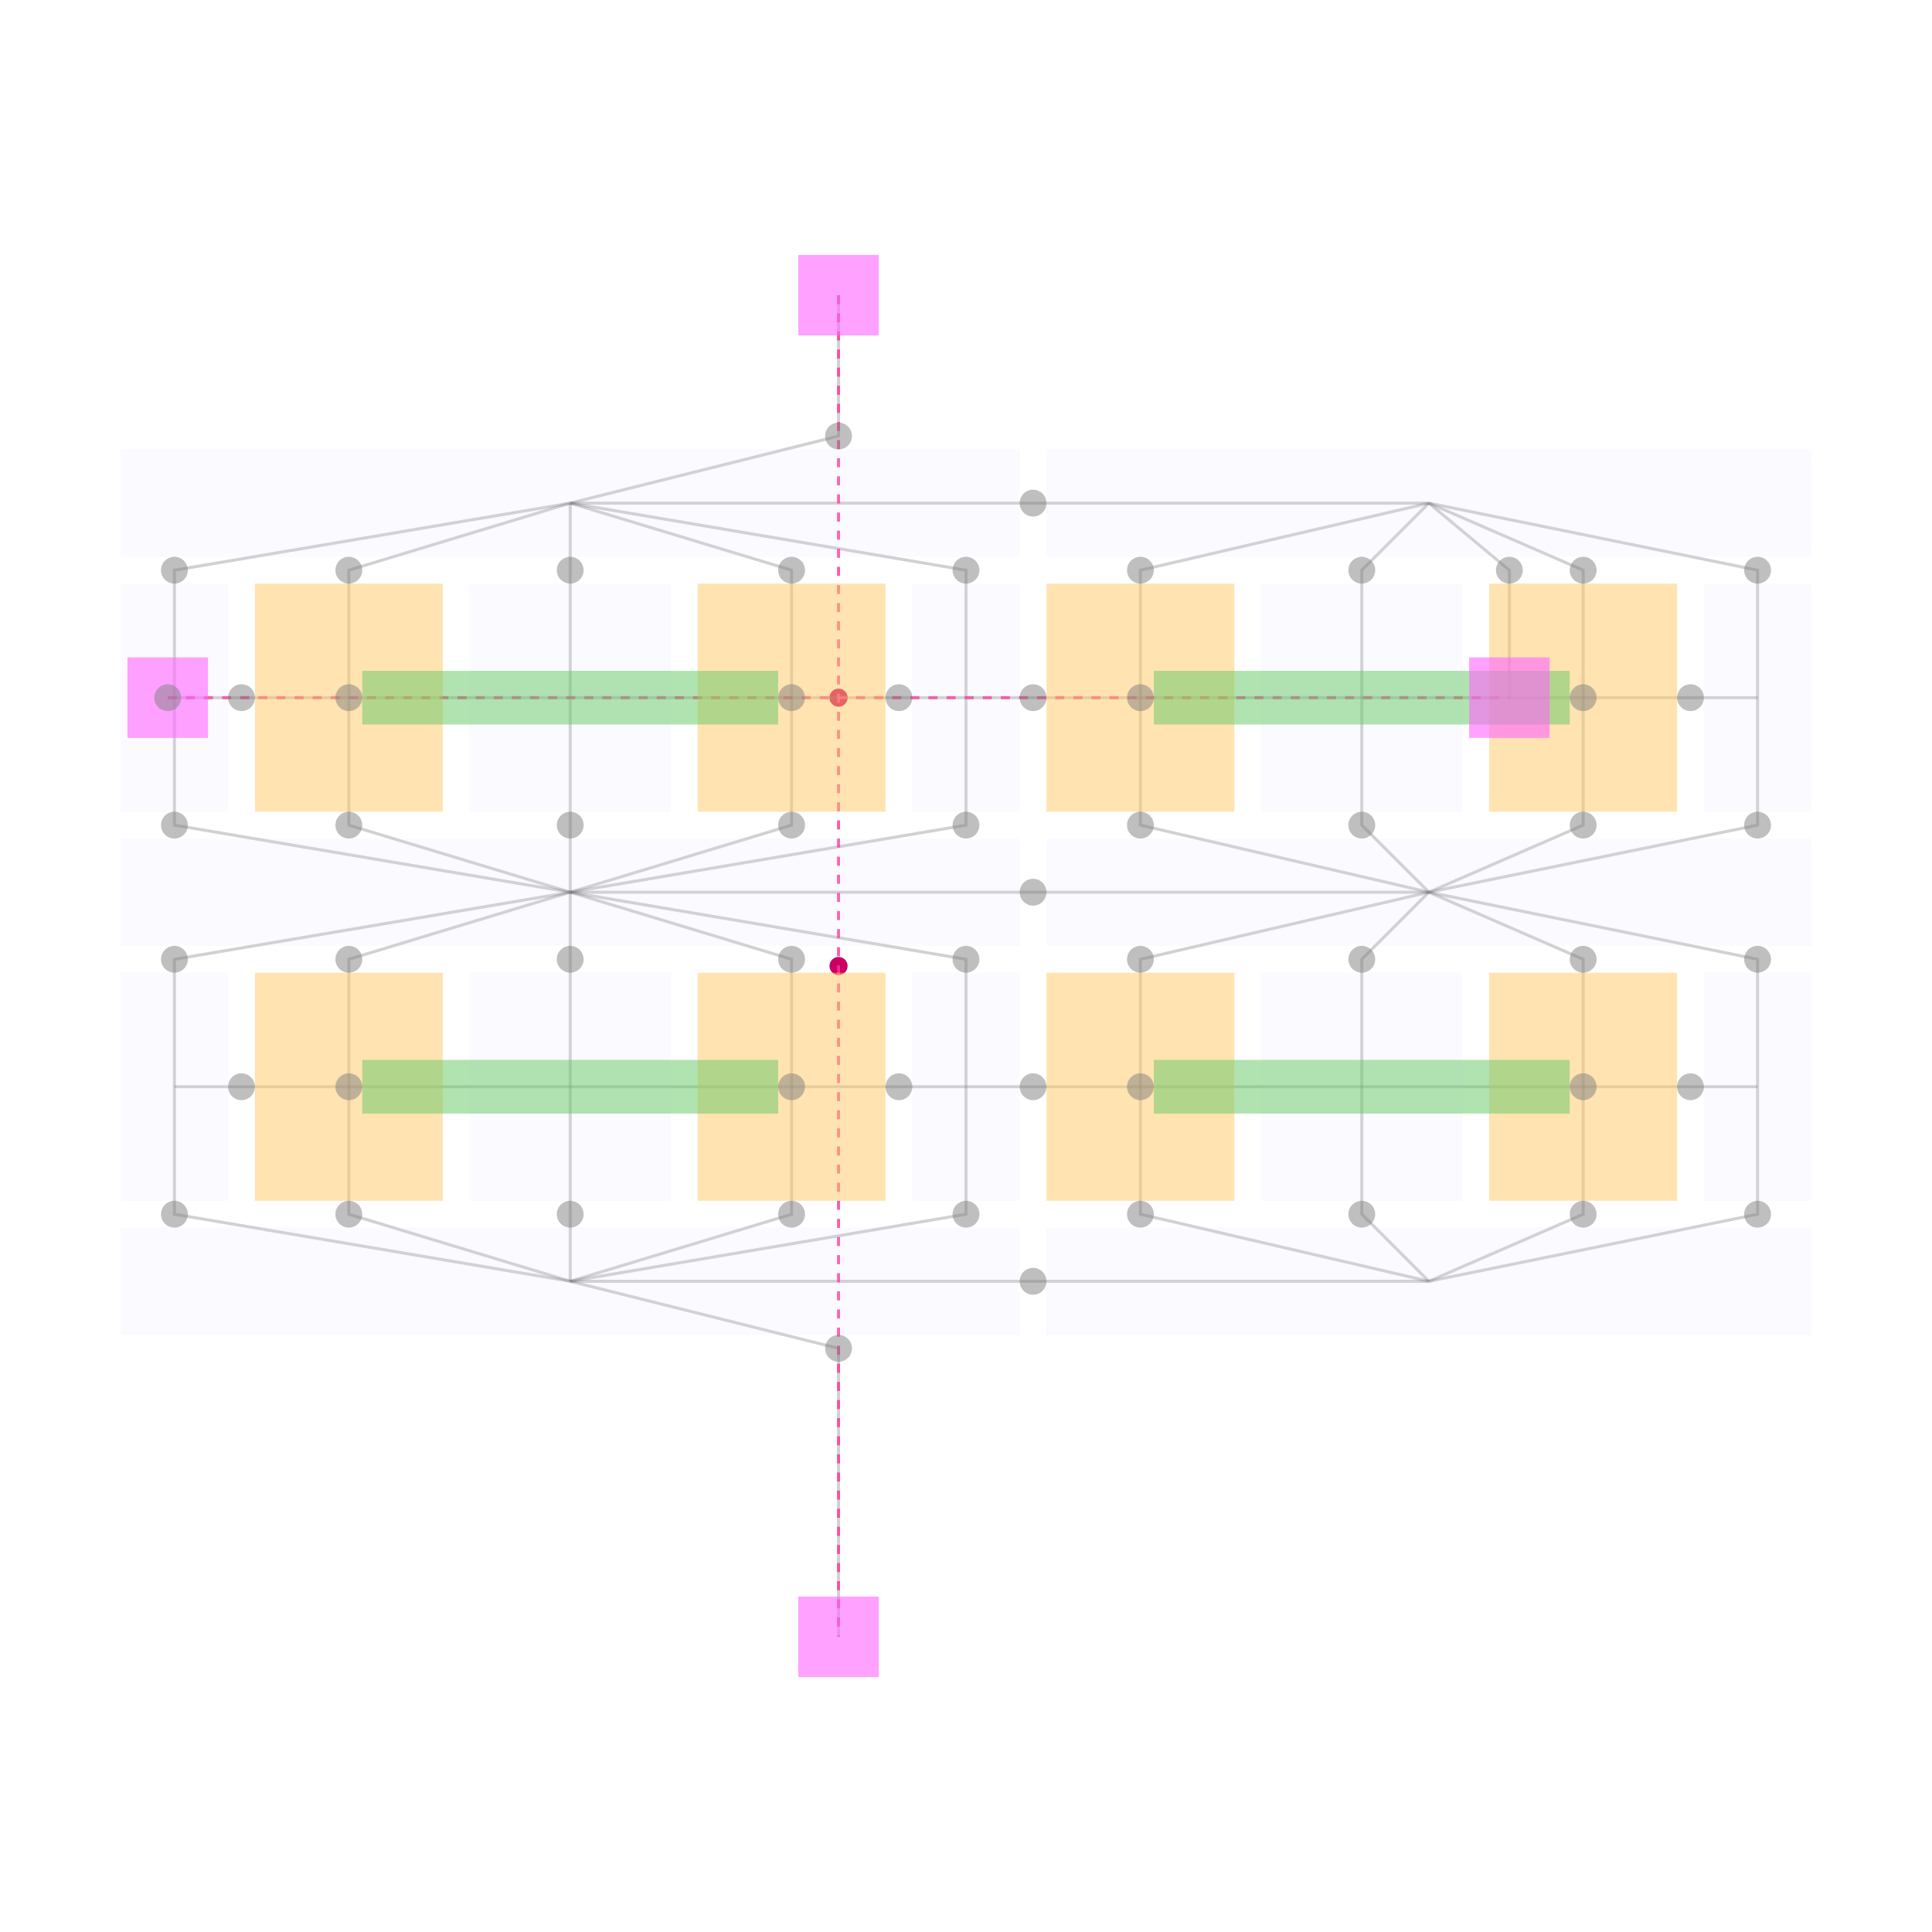
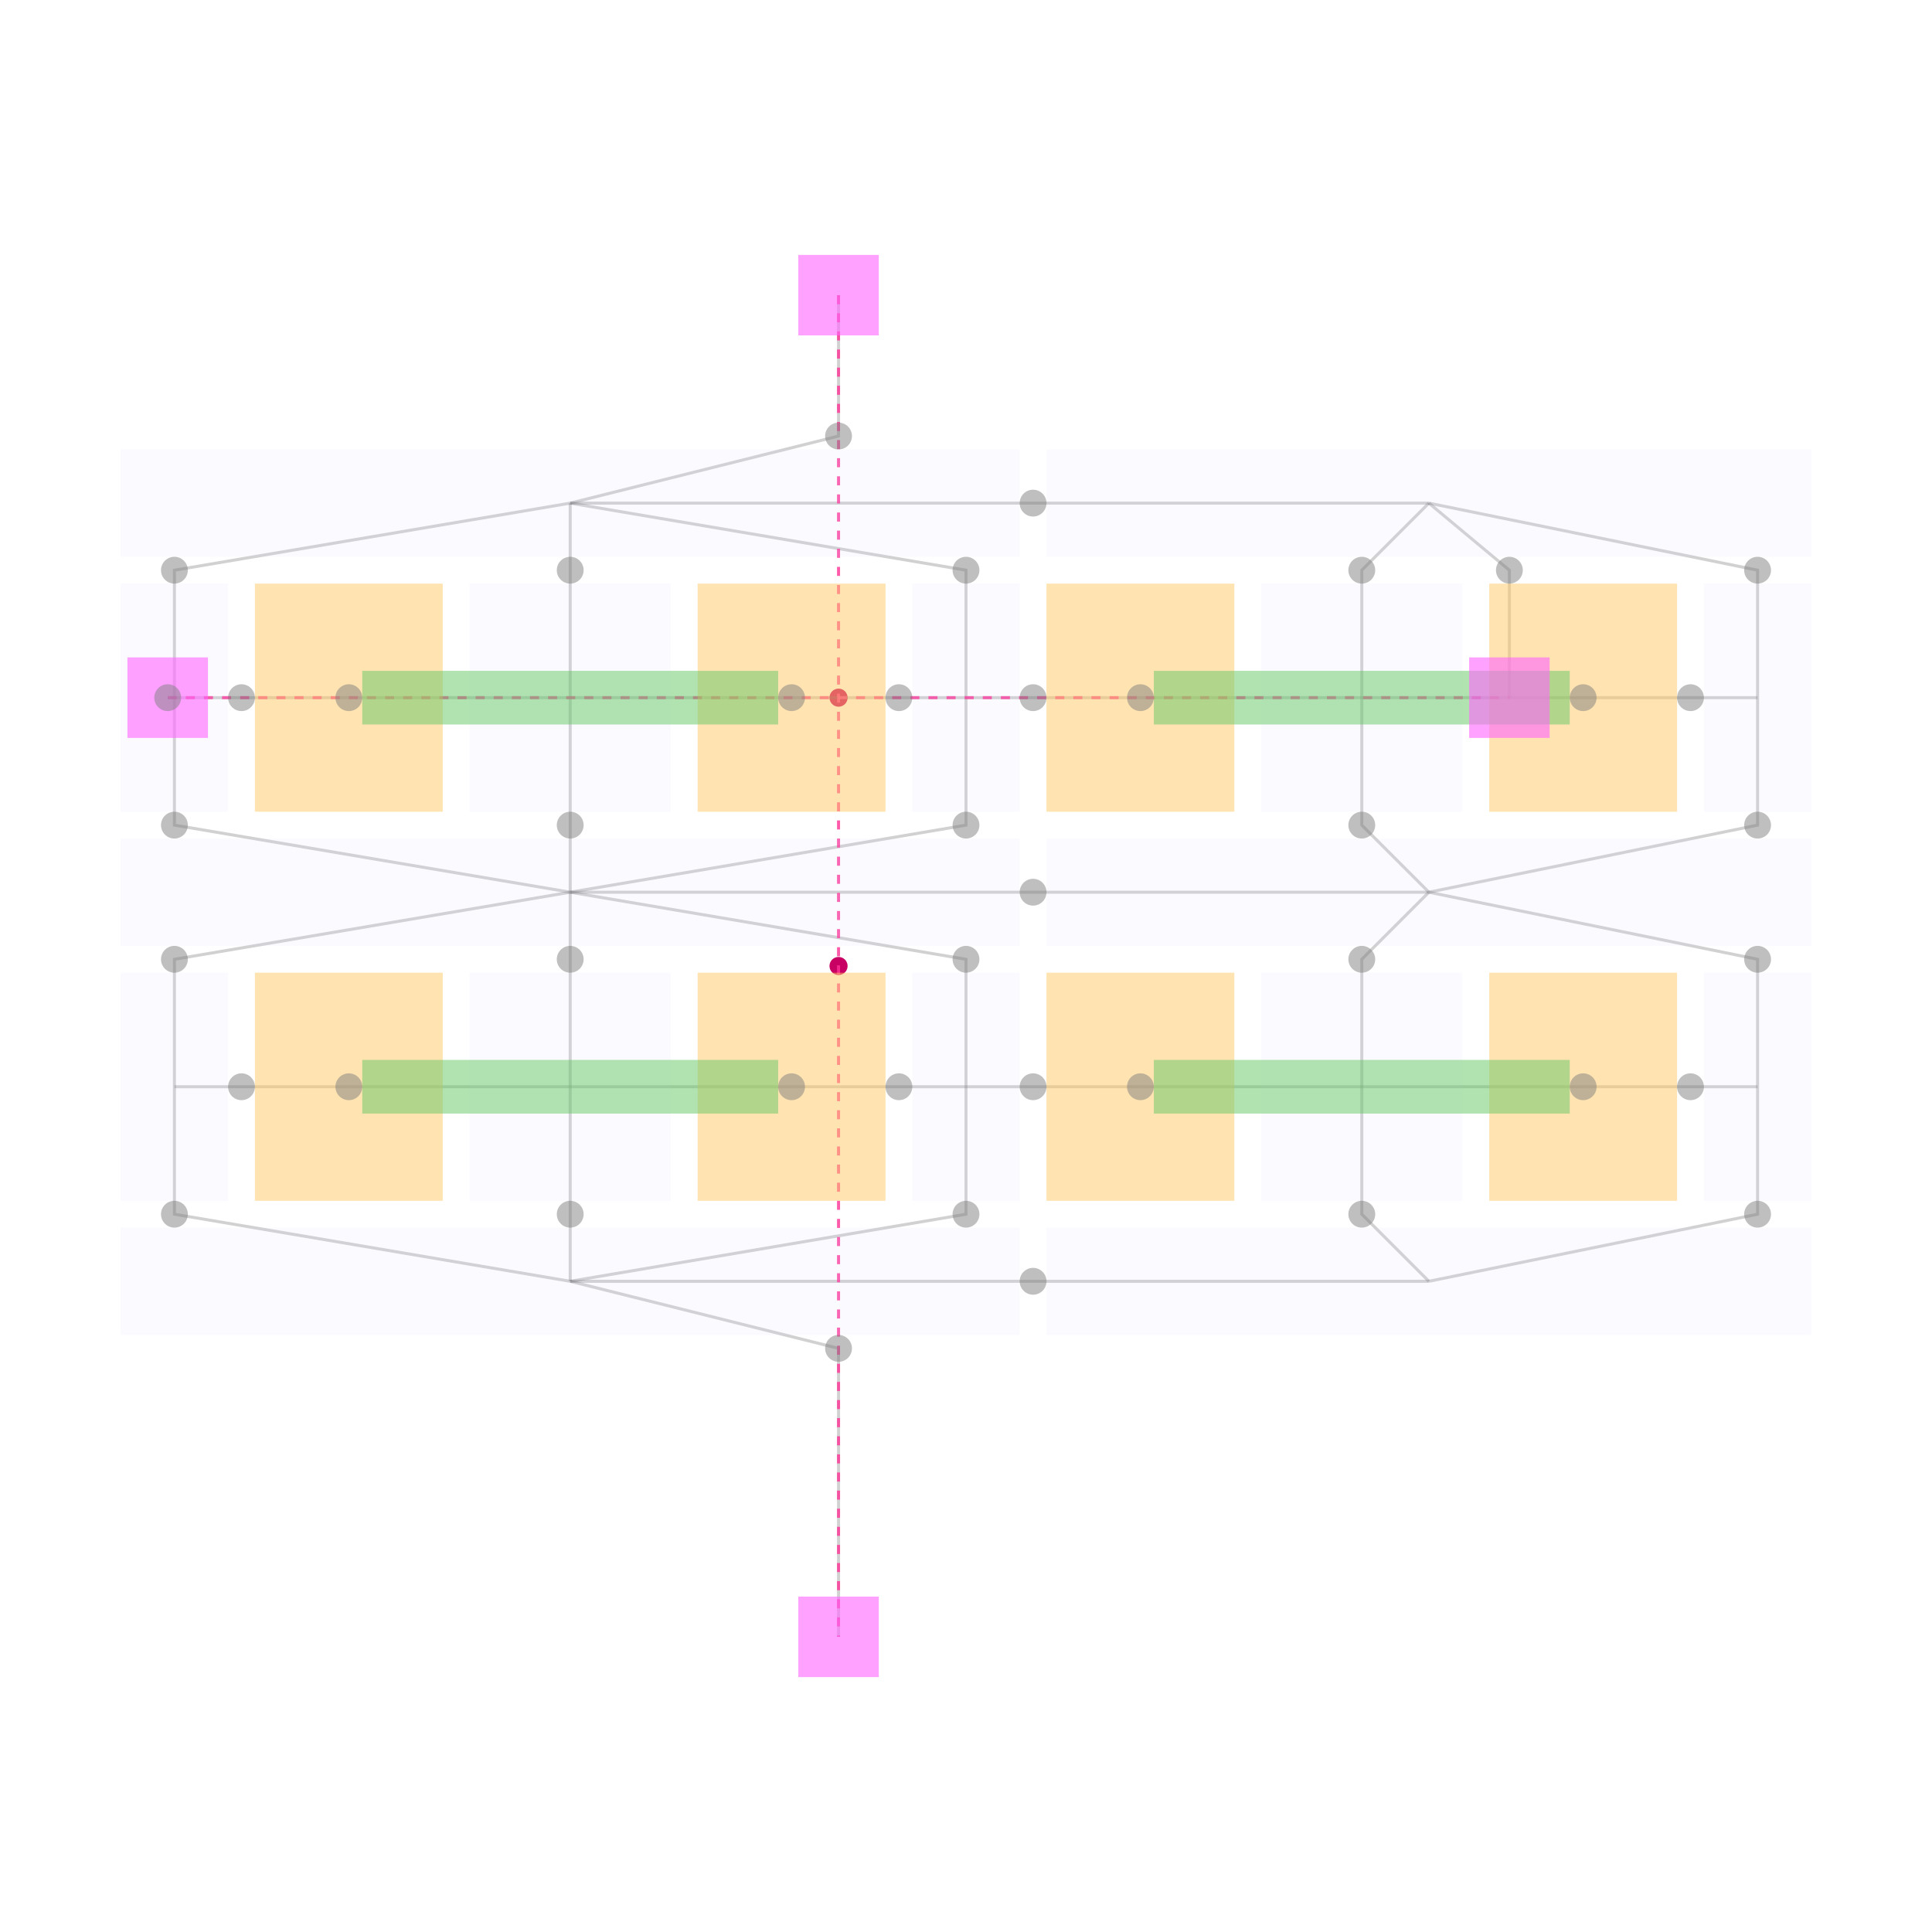
<svg xmlns="http://www.w3.org/2000/svg" width="640" height="640" viewBox="0 0 640 640">
  <rect width="100%" height="100%" fill="white" />
  <g>
    <circle data-type="point" data-label="conn1" data-x="1" data-y="0" cx="277.778" cy="231.111" r="3" fill="rgba(200, 0, 100, 1)" />
  </g>
  <g>
    <circle data-type="point" data-label="conn2" data-x="1" data-y="-1" cx="277.778" cy="320" r="3" fill="rgba(200, 0, 100, 1)" />
  </g>
  <g>
    <polyline data-points="0,0.725 -1.475,0.475 -1.475,0" data-type="line" data-label="" points="188.889,166.667 57.778,188.889 57.778,231.111" fill="none" stroke="rgba(100, 100, 100, 0.3)" stroke-width="1px" />
  </g>
  <g>
    <polyline data-points="0,0.725 1.475,0.475 1.475,0" data-type="line" data-label="" points="188.889,166.667 320,188.889 320,231.111" fill="none" stroke="rgba(100, 100, 100, 0.3)" stroke-width="1px" />
  </g>
  <g>
-     <polyline data-points="0,0.725 -0.825,0.475 -0.825,0" data-type="line" data-label="" points="188.889,166.667 115.556,188.889 115.556,231.111" fill="none" stroke="rgba(100, 100, 100, 0.3)" stroke-width="1px" />
-   </g>
-   <g>
-     <polyline data-points="0,0.725 0.825,0.475 0.825,0" data-type="line" data-label="" points="188.889,166.667 262.222,188.889 262.222,231.111" fill="none" stroke="rgba(100, 100, 100, 0.3)" stroke-width="1px" />
-   </g>
-   <g>
    <polyline data-points="0,0.725 0,0.475 0,0" data-type="line" data-label="" points="188.889,166.667 188.889,188.889 188.889,231.111" fill="none" stroke="rgba(100, 100, 100, 0.3)" stroke-width="1px" />
  </g>
  <g>
    <polyline data-points="0,-0.725 -1.475,-0.475 -1.475,0" data-type="line" data-label="" points="188.889,295.556 57.778,273.333 57.778,231.111" fill="none" stroke="rgba(100, 100, 100, 0.3)" stroke-width="1px" />
  </g>
  <g>
    <polyline data-points="0,-0.725 1.475,-0.475 1.475,0" data-type="line" data-label="" points="188.889,295.556 320,273.333 320,231.111" fill="none" stroke="rgba(100, 100, 100, 0.3)" stroke-width="1px" />
  </g>
  <g>
-     <polyline data-points="0,-0.725 -0.825,-0.475 -0.825,0" data-type="line" data-label="" points="188.889,295.556 115.556,273.333 115.556,231.111" fill="none" stroke="rgba(100, 100, 100, 0.3)" stroke-width="1px" />
-   </g>
-   <g>
-     <polyline data-points="0,-0.725 0.825,-0.475 0.825,0" data-type="line" data-label="" points="188.889,295.556 262.222,273.333 262.222,231.111" fill="none" stroke="rgba(100, 100, 100, 0.3)" stroke-width="1px" />
-   </g>
-   <g>
    <polyline data-points="0,-0.725 0,-0.475 0,0" data-type="line" data-label="" points="188.889,295.556 188.889,273.333 188.889,231.111" fill="none" stroke="rgba(100, 100, 100, 0.3)" stroke-width="1px" />
  </g>
  <g>
    <polyline data-points="-1.475,0 -1.225,0 -0.825,0" data-type="line" data-label="" points="57.778,231.111 80,231.111 115.556,231.111" fill="none" stroke="rgba(100, 100, 100, 0.3)" stroke-width="1px" />
  </g>
  <g>
    <polyline data-points="1.475,0 1.225,0 0.825,0" data-type="line" data-label="" points="320,231.111 297.778,231.111 262.222,231.111" fill="none" stroke="rgba(100, 100, 100, 0.3)" stroke-width="1px" />
  </g>
  <g>
    <polyline data-points="0,0 -0.825,0 -0.825,0" data-type="line" data-label="" points="188.889,231.111 115.556,231.111 115.556,231.111" fill="none" stroke="rgba(100, 100, 100, 0.3)" stroke-width="1px" />
  </g>
  <g>
    <polyline data-points="0,0 0.825,0 0.825,0" data-type="line" data-label="" points="188.889,231.111 262.222,231.111 262.222,231.111" fill="none" stroke="rgba(100, 100, 100, 0.3)" stroke-width="1px" />
  </g>
  <g>
    <polyline data-points="3.2,0.725 4.425000000000001,0.475 4.425000000000001,0" data-type="line" data-label="" points="473.333,166.667 582.222,188.889 582.222,231.111" fill="none" stroke="rgba(100, 100, 100, 0.3)" stroke-width="1px" />
  </g>
  <g>
-     <polyline data-points="3.2,0.725 2.125,0.475 2.125,0" data-type="line" data-label="" points="473.333,166.667 377.778,188.889 377.778,231.111" fill="none" stroke="rgba(100, 100, 100, 0.3)" stroke-width="1px" />
-   </g>
-   <g>
-     <polyline data-points="3.2,0.725 3.7750000000000004,0.475 3.7750000000000004,0" data-type="line" data-label="" points="473.333,166.667 524.444,188.889 524.444,231.111" fill="none" stroke="rgba(100, 100, 100, 0.3)" stroke-width="1px" />
-   </g>
-   <g>
    <polyline data-points="3.2,0.725 2.95,0.475 2.95,0" data-type="line" data-label="" points="473.333,166.667 451.111,188.889 451.111,231.111" fill="none" stroke="rgba(100, 100, 100, 0.3)" stroke-width="1px" />
  </g>
  <g>
    <polyline data-points="3.2,-0.725 4.425000000000001,-0.475 4.425000000000001,0" data-type="line" data-label="" points="473.333,295.556 582.222,273.333 582.222,231.111" fill="none" stroke="rgba(100, 100, 100, 0.3)" stroke-width="1px" />
  </g>
  <g>
-     <polyline data-points="3.2,-0.725 2.125,-0.475 2.125,0" data-type="line" data-label="" points="473.333,295.556 377.778,273.333 377.778,231.111" fill="none" stroke="rgba(100, 100, 100, 0.3)" stroke-width="1px" />
-   </g>
-   <g>
-     <polyline data-points="3.2,-0.725 3.7750000000000004,-0.475 3.7750000000000004,0" data-type="line" data-label="" points="473.333,295.556 524.444,273.333 524.444,231.111" fill="none" stroke="rgba(100, 100, 100, 0.3)" stroke-width="1px" />
-   </g>
-   <g>
    <polyline data-points="3.2,-0.725 2.95,-0.475 2.95,0" data-type="line" data-label="" points="473.333,295.556 451.111,273.333 451.111,231.111" fill="none" stroke="rgba(100, 100, 100, 0.3)" stroke-width="1px" />
  </g>
  <g>
    <polyline data-points="4.425000000000001,0 4.175000000000001,0 3.7750000000000004,0" data-type="line" data-label="" points="582.222,231.111 560,231.111 524.444,231.111" fill="none" stroke="rgba(100, 100, 100, 0.3)" stroke-width="1px" />
  </g>
  <g>
    <polyline data-points="2.95,0 2.125,0 2.125,0" data-type="line" data-label="" points="451.111,231.111 377.778,231.111 377.778,231.111" fill="none" stroke="rgba(100, 100, 100, 0.3)" stroke-width="1px" />
  </g>
  <g>
    <polyline data-points="2.95,0 3.7750000000000004,0 3.7750000000000004,0" data-type="line" data-label="" points="451.111,231.111 524.444,231.111 524.444,231.111" fill="none" stroke="rgba(100, 100, 100, 0.3)" stroke-width="1px" />
  </g>
  <g>
    <polyline data-points="1.475,0 1.725,0 2.125,0" data-type="line" data-label="" points="320,231.111 342.222,231.111 377.778,231.111" fill="none" stroke="rgba(100, 100, 100, 0.3)" stroke-width="1px" />
  </g>
  <g>
    <polyline data-points="0,0.725 1.725,0.725 3.2,0.725" data-type="line" data-label="" points="188.889,166.667 342.222,166.667 473.333,166.667" fill="none" stroke="rgba(100, 100, 100, 0.3)" stroke-width="1px" />
  </g>
  <g>
    <polyline data-points="0,-0.725 1.725,-0.725 3.2,-0.725" data-type="line" data-label="" points="188.889,295.556 342.222,295.556 473.333,295.556" fill="none" stroke="rgba(100, 100, 100, 0.3)" stroke-width="1px" />
  </g>
  <g>
    <polyline data-points="0,-2.175 -1.475,-1.9249999999999998 -1.475,-1.45" data-type="line" data-label="" points="188.889,424.444 57.778,402.222 57.778,360" fill="none" stroke="rgba(100, 100, 100, 0.3)" stroke-width="1px" />
  </g>
  <g>
    <polyline data-points="0,-2.175 1.475,-1.9249999999999998 1.475,-1.45" data-type="line" data-label="" points="188.889,424.444 320,402.222 320,360" fill="none" stroke="rgba(100, 100, 100, 0.3)" stroke-width="1px" />
  </g>
  <g>
-     <polyline data-points="0,-2.175 -0.825,-1.9249999999999998 -0.825,-1.45" data-type="line" data-label="" points="188.889,424.444 115.556,402.222 115.556,360" fill="none" stroke="rgba(100, 100, 100, 0.3)" stroke-width="1px" />
-   </g>
-   <g>
-     <polyline data-points="0,-2.175 0.825,-1.9249999999999998 0.825,-1.45" data-type="line" data-label="" points="188.889,424.444 262.222,402.222 262.222,360" fill="none" stroke="rgba(100, 100, 100, 0.3)" stroke-width="1px" />
-   </g>
-   <g>
    <polyline data-points="0,-2.175 0,-1.9249999999999998 0,-1.45" data-type="line" data-label="" points="188.889,424.444 188.889,402.222 188.889,360" fill="none" stroke="rgba(100, 100, 100, 0.3)" stroke-width="1px" />
  </g>
  <g>
    <polyline data-points="-1.475,-1.45 -1.225,-1.45 -0.825,-1.45" data-type="line" data-label="" points="57.778,360 80,360 115.556,360" fill="none" stroke="rgba(100, 100, 100, 0.3)" stroke-width="1px" />
  </g>
  <g>
    <polyline data-points="1.475,-1.45 1.225,-1.45 0.825,-1.45" data-type="line" data-label="" points="320,360 297.778,360 262.222,360" fill="none" stroke="rgba(100, 100, 100, 0.3)" stroke-width="1px" />
  </g>
  <g>
    <polyline data-points="0,-1.45 -0.825,-1.45 -0.825,-1.45" data-type="line" data-label="" points="188.889,360 115.556,360 115.556,360" fill="none" stroke="rgba(100, 100, 100, 0.3)" stroke-width="1px" />
  </g>
  <g>
    <polyline data-points="0,-1.45 0.825,-1.45 0.825,-1.45" data-type="line" data-label="" points="188.889,360 262.222,360 262.222,360" fill="none" stroke="rgba(100, 100, 100, 0.3)" stroke-width="1px" />
  </g>
  <g>
    <polyline data-points="0,-0.725 -1.475,-0.975 -1.475,-1.45" data-type="line" data-label="" points="188.889,295.556 57.778,317.778 57.778,360" fill="none" stroke="rgba(100, 100, 100, 0.3)" stroke-width="1px" />
  </g>
  <g>
-     <polyline data-points="0,-0.725 -0.825,-0.975 -0.825,-1.45" data-type="line" data-label="" points="188.889,295.556 115.556,317.778 115.556,360" fill="none" stroke="rgba(100, 100, 100, 0.3)" stroke-width="1px" />
-   </g>
-   <g>
    <polyline data-points="0,-0.725 0,-0.975 0,-1.45" data-type="line" data-label="" points="188.889,295.556 188.889,317.778 188.889,360" fill="none" stroke="rgba(100, 100, 100, 0.3)" stroke-width="1px" />
  </g>
  <g>
-     <polyline data-points="0,-0.725 0.825,-0.975 0.825,-1.45" data-type="line" data-label="" points="188.889,295.556 262.222,317.778 262.222,360" fill="none" stroke="rgba(100, 100, 100, 0.3)" stroke-width="1px" />
-   </g>
-   <g>
    <polyline data-points="0,-0.725 1.475,-0.975 1.475,-1.45" data-type="line" data-label="" points="188.889,295.556 320,317.778 320,360" fill="none" stroke="rgba(100, 100, 100, 0.3)" stroke-width="1px" />
  </g>
  <g>
    <polyline data-points="3.2,-2.175 4.425000000000001,-1.9249999999999998 4.425000000000001,-1.45" data-type="line" data-label="" points="473.333,424.444 582.222,402.222 582.222,360" fill="none" stroke="rgba(100, 100, 100, 0.3)" stroke-width="1px" />
  </g>
  <g>
-     <polyline data-points="3.2,-2.175 2.125,-1.9249999999999998 2.125,-1.45" data-type="line" data-label="" points="473.333,424.444 377.778,402.222 377.778,360" fill="none" stroke="rgba(100, 100, 100, 0.3)" stroke-width="1px" />
-   </g>
-   <g>
-     <polyline data-points="3.2,-2.175 3.7750000000000004,-1.9249999999999998 3.7750000000000004,-1.45" data-type="line" data-label="" points="473.333,424.444 524.444,402.222 524.444,360" fill="none" stroke="rgba(100, 100, 100, 0.3)" stroke-width="1px" />
-   </g>
-   <g>
    <polyline data-points="3.2,-2.175 2.95,-1.9249999999999998 2.95,-1.45" data-type="line" data-label="" points="473.333,424.444 451.111,402.222 451.111,360" fill="none" stroke="rgba(100, 100, 100, 0.3)" stroke-width="1px" />
  </g>
  <g>
    <polyline data-points="4.425000000000001,-1.45 4.175000000000001,-1.45 3.7750000000000004,-1.45" data-type="line" data-label="" points="582.222,360 560,360 524.444,360" fill="none" stroke="rgba(100, 100, 100, 0.3)" stroke-width="1px" />
  </g>
  <g>
    <polyline data-points="2.95,-1.45 2.125,-1.45 2.125,-1.45" data-type="line" data-label="" points="451.111,360 377.778,360 377.778,360" fill="none" stroke="rgba(100, 100, 100, 0.3)" stroke-width="1px" />
  </g>
  <g>
    <polyline data-points="2.95,-1.45 3.7750000000000004,-1.45 3.7750000000000004,-1.45" data-type="line" data-label="" points="451.111,360 524.444,360 524.444,360" fill="none" stroke="rgba(100, 100, 100, 0.3)" stroke-width="1px" />
  </g>
  <g>
    <polyline data-points="1.475,-1.45 1.725,-1.45 2.125,-1.45" data-type="line" data-label="" points="320,360 342.222,360 377.778,360" fill="none" stroke="rgba(100, 100, 100, 0.3)" stroke-width="1px" />
  </g>
  <g>
    <polyline data-points="0,-2.175 1.725,-2.175 3.2,-2.175" data-type="line" data-label="" points="188.889,424.444 342.222,424.444 473.333,424.444" fill="none" stroke="rgba(100, 100, 100, 0.3)" stroke-width="1px" />
  </g>
  <g>
-     <polyline data-points="3.2,-0.725 2.125,-0.975 2.125,-1.45" data-type="line" data-label="" points="473.333,295.556 377.778,317.778 377.778,360" fill="none" stroke="rgba(100, 100, 100, 0.3)" stroke-width="1px" />
-   </g>
-   <g>
    <polyline data-points="3.2,-0.725 2.95,-0.975 2.95,-1.45" data-type="line" data-label="" points="473.333,295.556 451.111,317.778 451.111,360" fill="none" stroke="rgba(100, 100, 100, 0.3)" stroke-width="1px" />
-   </g>
-   <g>
-     <polyline data-points="3.2,-0.725 3.7750000000000004,-0.975 3.7750000000000004,-1.45" data-type="line" data-label="" points="473.333,295.556 524.444,317.778 524.444,360" fill="none" stroke="rgba(100, 100, 100, 0.3)" stroke-width="1px" />
  </g>
  <g>
    <polyline data-points="3.2,-0.725 4.425000000000001,-0.975 4.425000000000001,-1.45" data-type="line" data-label="" points="473.333,295.556 582.222,317.778 582.222,360" fill="none" stroke="rgba(100, 100, 100, 0.3)" stroke-width="1px" />
  </g>
  <g>
    <polyline data-points="-1.5,0 -1.5,0 -1.475,0" data-type="line" data-label="" points="55.556,231.111 55.556,231.111 57.778,231.111" fill="none" stroke="rgba(100, 100, 100, 0.3)" stroke-width="1px" />
  </g>
  <g>
    <polyline data-points="3.5,0 3.5,0.475 3.2,0.725" data-type="line" data-label="" points="500,231.111 500,188.889 473.333,166.667" fill="none" stroke="rgba(100, 100, 100, 0.3)" stroke-width="1px" />
  </g>
  <g>
    <polyline data-points="1,1.5 1,0.975 0,0.725" data-type="line" data-label="" points="277.778,97.778 277.778,144.444 188.889,166.667" fill="none" stroke="rgba(100, 100, 100, 0.3)" stroke-width="1px" />
  </g>
  <g>
    <polyline data-points="1,-3.5 1,-2.425 0,-2.175" data-type="line" data-label="" points="277.778,542.222 277.778,446.667 188.889,424.444" fill="none" stroke="rgba(100, 100, 100, 0.3)" stroke-width="1px" />
  </g>
  <g>
    <polyline data-points="-1.5,0 3.5,0" data-type="line" data-label="" points="55.556,231.111 500,231.111" fill="none" stroke="rgba(255, 50, 150, 0.8)" stroke-width="1px" stroke-dasharray="3 3" />
  </g>
  <g>
    <polyline data-points="1,1.5 1,-3.5" data-type="line" data-label="" points="277.778,97.778 277.778,542.222" fill="none" stroke="rgba(255, 50, 150, 0.8)" stroke-width="1px" stroke-dasharray="3 3" />
  </g>
  <g>
    <rect data-type="rect" data-label="" data-x="-0.825" data-y="0" x="84.444" y="193.333" width="62.222" height="75.556" fill="rgba(255, 200, 100, 0.5)" stroke="black" stroke-width="0.011" />
  </g>
  <g>
    <rect data-type="rect" data-label="" data-x="0.825" data-y="0" x="231.111" y="193.333" width="62.222" height="75.556" fill="rgba(255, 200, 100, 0.5)" stroke="black" stroke-width="0.011" />
  </g>
  <g>
    <rect data-type="rect" data-label="" data-x="0" data-y="0" x="155.556" y="193.333" width="66.667" height="75.556" fill="rgba(200, 200, 255, 0.1)" stroke="black" stroke-width="0.011" />
  </g>
  <g>
    <rect data-type="rect" data-label="" data-x="0" data-y="0" x="120" y="222.222" width="137.778" height="17.778" fill="rgba(100, 200, 100, 0.5)" stroke="black" stroke-width="0.011" />
  </g>
  <g>
    <rect data-type="rect" data-label="" data-x="0" data-y="0.725" x="40" y="148.889" width="297.778" height="35.556" fill="rgba(200, 200, 255, 0.1)" stroke="black" stroke-width="0.011" />
  </g>
  <g>
    <rect data-type="rect" data-label="" data-x="0" data-y="-0.725" x="40" y="277.778" width="297.778" height="35.556" fill="rgba(200, 200, 255, 0.1)" stroke="black" stroke-width="0.011" />
  </g>
  <g>
    <rect data-type="rect" data-label="" data-x="-1.475" data-y="0" x="40" y="193.333" width="35.556" height="75.556" fill="rgba(200, 200, 255, 0.1)" stroke="black" stroke-width="0.011" />
  </g>
  <g>
    <rect data-type="rect" data-label="" data-x="1.475" data-y="0" x="302.222" y="193.333" width="35.556" height="75.556" fill="rgba(200, 200, 255, 0.1)" stroke="black" stroke-width="0.011" />
  </g>
  <g>
    <rect data-type="rect" data-label="" data-x="2.125" data-y="0" x="346.667" y="193.333" width="62.222" height="75.556" fill="rgba(255, 200, 100, 0.5)" stroke="black" stroke-width="0.011" />
  </g>
  <g>
    <rect data-type="rect" data-label="" data-x="3.7750000000000004" data-y="0" x="493.333" y="193.333" width="62.222" height="75.556" fill="rgba(255, 200, 100, 0.5)" stroke="black" stroke-width="0.011" />
  </g>
  <g>
    <rect data-type="rect" data-label="" data-x="2.95" data-y="0" x="417.778" y="193.333" width="66.667" height="75.556" fill="rgba(200, 200, 255, 0.1)" stroke="black" stroke-width="0.011" />
  </g>
  <g>
    <rect data-type="rect" data-label="" data-x="2.95" data-y="0" x="382.222" y="222.222" width="137.778" height="17.778" fill="rgba(100, 200, 100, 0.5)" stroke="black" stroke-width="0.011" />
  </g>
  <g>
    <rect data-type="rect" data-label="" data-x="3.2" data-y="0.725" x="346.667" y="148.889" width="253.333" height="35.556" fill="rgba(200, 200, 255, 0.1)" stroke="black" stroke-width="0.011" />
  </g>
  <g>
    <rect data-type="rect" data-label="" data-x="3.2" data-y="-0.725" x="346.667" y="277.778" width="253.333" height="35.556" fill="rgba(200, 200, 255, 0.1)" stroke="black" stroke-width="0.011" />
  </g>
  <g>
    <rect data-type="rect" data-label="" data-x="4.425000000000001" data-y="0" x="564.444" y="193.333" width="35.556" height="75.556" fill="rgba(200, 200, 255, 0.1)" stroke="black" stroke-width="0.011" />
  </g>
  <g>
    <rect data-type="rect" data-label="" data-x="-0.825" data-y="-1.45" x="84.444" y="322.222" width="62.222" height="75.556" fill="rgba(255, 200, 100, 0.5)" stroke="black" stroke-width="0.011" />
  </g>
  <g>
    <rect data-type="rect" data-label="" data-x="0.825" data-y="-1.45" x="231.111" y="322.222" width="62.222" height="75.556" fill="rgba(255, 200, 100, 0.5)" stroke="black" stroke-width="0.011" />
  </g>
  <g>
    <rect data-type="rect" data-label="" data-x="0" data-y="-1.45" x="155.556" y="322.222" width="66.667" height="75.556" fill="rgba(200, 200, 255, 0.1)" stroke="black" stroke-width="0.011" />
  </g>
  <g>
    <rect data-type="rect" data-label="" data-x="0" data-y="-1.45" x="120" y="351.111" width="137.778" height="17.778" fill="rgba(100, 200, 100, 0.5)" stroke="black" stroke-width="0.011" />
  </g>
  <g>
    <rect data-type="rect" data-label="" data-x="0" data-y="-2.175" x="40" y="406.667" width="297.778" height="35.556" fill="rgba(200, 200, 255, 0.1)" stroke="black" stroke-width="0.011" />
  </g>
  <g>
    <rect data-type="rect" data-label="" data-x="-1.475" data-y="-1.45" x="40" y="322.222" width="35.556" height="75.556" fill="rgba(200, 200, 255, 0.1)" stroke="black" stroke-width="0.011" />
  </g>
  <g>
    <rect data-type="rect" data-label="" data-x="1.475" data-y="-1.45" x="302.222" y="322.222" width="35.556" height="75.556" fill="rgba(200, 200, 255, 0.1)" stroke="black" stroke-width="0.011" />
  </g>
  <g>
    <rect data-type="rect" data-label="" data-x="2.125" data-y="-1.45" x="346.667" y="322.222" width="62.222" height="75.556" fill="rgba(255, 200, 100, 0.5)" stroke="black" stroke-width="0.011" />
  </g>
  <g>
    <rect data-type="rect" data-label="" data-x="3.7750000000000004" data-y="-1.45" x="493.333" y="322.222" width="62.222" height="75.556" fill="rgba(255, 200, 100, 0.5)" stroke="black" stroke-width="0.011" />
  </g>
  <g>
    <rect data-type="rect" data-label="" data-x="2.95" data-y="-1.45" x="417.778" y="322.222" width="66.667" height="75.556" fill="rgba(200, 200, 255, 0.1)" stroke="black" stroke-width="0.011" />
  </g>
  <g>
    <rect data-type="rect" data-label="" data-x="2.95" data-y="-1.45" x="382.222" y="351.111" width="137.778" height="17.778" fill="rgba(100, 200, 100, 0.5)" stroke="black" stroke-width="0.011" />
  </g>
  <g>
    <rect data-type="rect" data-label="" data-x="3.2" data-y="-2.175" x="346.667" y="406.667" width="253.333" height="35.556" fill="rgba(200, 200, 255, 0.1)" stroke="black" stroke-width="0.011" />
  </g>
  <g>
    <rect data-type="rect" data-label="" data-x="4.425000000000001" data-y="-1.45" x="564.444" y="322.222" width="35.556" height="75.556" fill="rgba(200, 200, 255, 0.1)" stroke="black" stroke-width="0.011" />
  </g>
  <g>
    <rect data-type="rect" data-label="" data-x="-1.5" data-y="0" x="42.222" y="217.778" width="26.667" height="26.667" fill="rgba(255, 100, 255, 0.6)" stroke="black" stroke-width="0.011" />
  </g>
  <g>
    <rect data-type="rect" data-label="" data-x="3.5" data-y="0" x="486.667" y="217.778" width="26.667" height="26.667" fill="rgba(255, 100, 255, 0.6)" stroke="black" stroke-width="0.011" />
  </g>
  <g>
    <rect data-type="rect" data-label="" data-x="1" data-y="1.5" x="264.444" y="84.444" width="26.667" height="26.667" fill="rgba(255, 100, 255, 0.6)" stroke="black" stroke-width="0.011" />
  </g>
  <g>
    <rect data-type="rect" data-label="" data-x="1" data-y="-3.5" x="264.444" y="528.889" width="26.667" height="26.667" fill="rgba(255, 100, 255, 0.6)" stroke="black" stroke-width="0.011" />
  </g>
  <circle data-type="circle" data-label="" data-x="-1.475" data-y="0.475" cx="57.778" cy="188.889" r="4.444" fill="rgba(128, 128, 128, 0.5)" stroke="black" stroke-width="0.011" />
  <circle data-type="circle" data-label="" data-x="1.475" data-y="0.475" cx="320" cy="188.889" r="4.444" fill="rgba(128, 128, 128, 0.5)" stroke="black" stroke-width="0.011" />
-   <circle data-type="circle" data-label="" data-x="-0.825" data-y="0.475" cx="115.556" cy="188.889" r="4.444" fill="rgba(128, 128, 128, 0.5)" stroke="black" stroke-width="0.011" />
-   <circle data-type="circle" data-label="" data-x="0.825" data-y="0.475" cx="262.222" cy="188.889" r="4.444" fill="rgba(128, 128, 128, 0.5)" stroke="black" stroke-width="0.011" />
  <circle data-type="circle" data-label="" data-x="0" data-y="0.475" cx="188.889" cy="188.889" r="4.444" fill="rgba(128, 128, 128, 0.5)" stroke="black" stroke-width="0.011" />
  <circle data-type="circle" data-label="" data-x="-1.475" data-y="-0.475" cx="57.778" cy="273.333" r="4.444" fill="rgba(128, 128, 128, 0.5)" stroke="black" stroke-width="0.011" />
  <circle data-type="circle" data-label="" data-x="1.475" data-y="-0.475" cx="320" cy="273.333" r="4.444" fill="rgba(128, 128, 128, 0.5)" stroke="black" stroke-width="0.011" />
-   <circle data-type="circle" data-label="" data-x="-0.825" data-y="-0.475" cx="115.556" cy="273.333" r="4.444" fill="rgba(128, 128, 128, 0.5)" stroke="black" stroke-width="0.011" />
-   <circle data-type="circle" data-label="" data-x="0.825" data-y="-0.475" cx="262.222" cy="273.333" r="4.444" fill="rgba(128, 128, 128, 0.5)" stroke="black" stroke-width="0.011" />
  <circle data-type="circle" data-label="" data-x="0" data-y="-0.475" cx="188.889" cy="273.333" r="4.444" fill="rgba(128, 128, 128, 0.5)" stroke="black" stroke-width="0.011" />
  <circle data-type="circle" data-label="" data-x="-1.225" data-y="0" cx="80" cy="231.111" r="4.444" fill="rgba(128, 128, 128, 0.5)" stroke="black" stroke-width="0.011" />
  <circle data-type="circle" data-label="" data-x="1.225" data-y="0" cx="297.778" cy="231.111" r="4.444" fill="rgba(128, 128, 128, 0.5)" stroke="black" stroke-width="0.011" />
  <circle data-type="circle" data-label="" data-x="-0.825" data-y="0" cx="115.556" cy="231.111" r="4.444" fill="rgba(128, 128, 128, 0.5)" stroke="black" stroke-width="0.011" />
  <circle data-type="circle" data-label="" data-x="0.825" data-y="0" cx="262.222" cy="231.111" r="4.444" fill="rgba(128, 128, 128, 0.5)" stroke="black" stroke-width="0.011" />
  <circle data-type="circle" data-label="" data-x="4.425000000000001" data-y="0.475" cx="582.222" cy="188.889" r="4.444" fill="rgba(128, 128, 128, 0.5)" stroke="black" stroke-width="0.011" />
-   <circle data-type="circle" data-label="" data-x="2.125" data-y="0.475" cx="377.778" cy="188.889" r="4.444" fill="rgba(128, 128, 128, 0.5)" stroke="black" stroke-width="0.011" />
-   <circle data-type="circle" data-label="" data-x="3.7750000000000004" data-y="0.475" cx="524.444" cy="188.889" r="4.444" fill="rgba(128, 128, 128, 0.5)" stroke="black" stroke-width="0.011" />
  <circle data-type="circle" data-label="" data-x="2.95" data-y="0.475" cx="451.111" cy="188.889" r="4.444" fill="rgba(128, 128, 128, 0.5)" stroke="black" stroke-width="0.011" />
  <circle data-type="circle" data-label="" data-x="4.425000000000001" data-y="-0.475" cx="582.222" cy="273.333" r="4.444" fill="rgba(128, 128, 128, 0.5)" stroke="black" stroke-width="0.011" />
-   <circle data-type="circle" data-label="" data-x="2.125" data-y="-0.475" cx="377.778" cy="273.333" r="4.444" fill="rgba(128, 128, 128, 0.5)" stroke="black" stroke-width="0.011" />
-   <circle data-type="circle" data-label="" data-x="3.7750000000000004" data-y="-0.475" cx="524.444" cy="273.333" r="4.444" fill="rgba(128, 128, 128, 0.5)" stroke="black" stroke-width="0.011" />
  <circle data-type="circle" data-label="" data-x="2.95" data-y="-0.475" cx="451.111" cy="273.333" r="4.444" fill="rgba(128, 128, 128, 0.5)" stroke="black" stroke-width="0.011" />
  <circle data-type="circle" data-label="" data-x="4.175000000000001" data-y="0" cx="560" cy="231.111" r="4.444" fill="rgba(128, 128, 128, 0.5)" stroke="black" stroke-width="0.011" />
  <circle data-type="circle" data-label="" data-x="2.125" data-y="0" cx="377.778" cy="231.111" r="4.444" fill="rgba(128, 128, 128, 0.5)" stroke="black" stroke-width="0.011" />
  <circle data-type="circle" data-label="" data-x="3.7750000000000004" data-y="0" cx="524.444" cy="231.111" r="4.444" fill="rgba(128, 128, 128, 0.5)" stroke="black" stroke-width="0.011" />
  <circle data-type="circle" data-label="" data-x="1.725" data-y="0" cx="342.222" cy="231.111" r="4.444" fill="rgba(128, 128, 128, 0.5)" stroke="black" stroke-width="0.011" />
  <circle data-type="circle" data-label="" data-x="1.725" data-y="0.725" cx="342.222" cy="166.667" r="4.444" fill="rgba(128, 128, 128, 0.5)" stroke="black" stroke-width="0.011" />
  <circle data-type="circle" data-label="" data-x="1.725" data-y="-0.725" cx="342.222" cy="295.556" r="4.444" fill="rgba(128, 128, 128, 0.5)" stroke="black" stroke-width="0.011" />
  <circle data-type="circle" data-label="" data-x="-1.475" data-y="-1.9249999999999998" cx="57.778" cy="402.222" r="4.444" fill="rgba(128, 128, 128, 0.5)" stroke="black" stroke-width="0.011" />
  <circle data-type="circle" data-label="" data-x="1.475" data-y="-1.9249999999999998" cx="320" cy="402.222" r="4.444" fill="rgba(128, 128, 128, 0.5)" stroke="black" stroke-width="0.011" />
-   <circle data-type="circle" data-label="" data-x="-0.825" data-y="-1.9249999999999998" cx="115.556" cy="402.222" r="4.444" fill="rgba(128, 128, 128, 0.5)" stroke="black" stroke-width="0.011" />
-   <circle data-type="circle" data-label="" data-x="0.825" data-y="-1.9249999999999998" cx="262.222" cy="402.222" r="4.444" fill="rgba(128, 128, 128, 0.5)" stroke="black" stroke-width="0.011" />
  <circle data-type="circle" data-label="" data-x="0" data-y="-1.9249999999999998" cx="188.889" cy="402.222" r="4.444" fill="rgba(128, 128, 128, 0.5)" stroke="black" stroke-width="0.011" />
  <circle data-type="circle" data-label="" data-x="-1.225" data-y="-1.45" cx="80" cy="360" r="4.444" fill="rgba(128, 128, 128, 0.5)" stroke="black" stroke-width="0.011" />
  <circle data-type="circle" data-label="" data-x="1.225" data-y="-1.45" cx="297.778" cy="360" r="4.444" fill="rgba(128, 128, 128, 0.5)" stroke="black" stroke-width="0.011" />
  <circle data-type="circle" data-label="" data-x="-0.825" data-y="-1.45" cx="115.556" cy="360" r="4.444" fill="rgba(128, 128, 128, 0.5)" stroke="black" stroke-width="0.011" />
  <circle data-type="circle" data-label="" data-x="0.825" data-y="-1.45" cx="262.222" cy="360" r="4.444" fill="rgba(128, 128, 128, 0.5)" stroke="black" stroke-width="0.011" />
  <circle data-type="circle" data-label="" data-x="-1.475" data-y="-0.975" cx="57.778" cy="317.778" r="4.444" fill="rgba(128, 128, 128, 0.5)" stroke="black" stroke-width="0.011" />
-   <circle data-type="circle" data-label="" data-x="-0.825" data-y="-0.975" cx="115.556" cy="317.778" r="4.444" fill="rgba(128, 128, 128, 0.5)" stroke="black" stroke-width="0.011" />
  <circle data-type="circle" data-label="" data-x="0" data-y="-0.975" cx="188.889" cy="317.778" r="4.444" fill="rgba(128, 128, 128, 0.5)" stroke="black" stroke-width="0.011" />
-   <circle data-type="circle" data-label="" data-x="0.825" data-y="-0.975" cx="262.222" cy="317.778" r="4.444" fill="rgba(128, 128, 128, 0.5)" stroke="black" stroke-width="0.011" />
  <circle data-type="circle" data-label="" data-x="1.475" data-y="-0.975" cx="320" cy="317.778" r="4.444" fill="rgba(128, 128, 128, 0.5)" stroke="black" stroke-width="0.011" />
  <circle data-type="circle" data-label="" data-x="4.425000000000001" data-y="-1.9249999999999998" cx="582.222" cy="402.222" r="4.444" fill="rgba(128, 128, 128, 0.5)" stroke="black" stroke-width="0.011" />
-   <circle data-type="circle" data-label="" data-x="2.125" data-y="-1.9249999999999998" cx="377.778" cy="402.222" r="4.444" fill="rgba(128, 128, 128, 0.5)" stroke="black" stroke-width="0.011" />
-   <circle data-type="circle" data-label="" data-x="3.7750000000000004" data-y="-1.9249999999999998" cx="524.444" cy="402.222" r="4.444" fill="rgba(128, 128, 128, 0.5)" stroke="black" stroke-width="0.011" />
  <circle data-type="circle" data-label="" data-x="2.95" data-y="-1.9249999999999998" cx="451.111" cy="402.222" r="4.444" fill="rgba(128, 128, 128, 0.5)" stroke="black" stroke-width="0.011" />
  <circle data-type="circle" data-label="" data-x="4.175000000000001" data-y="-1.45" cx="560" cy="360" r="4.444" fill="rgba(128, 128, 128, 0.5)" stroke="black" stroke-width="0.011" />
  <circle data-type="circle" data-label="" data-x="2.125" data-y="-1.45" cx="377.778" cy="360" r="4.444" fill="rgba(128, 128, 128, 0.5)" stroke="black" stroke-width="0.011" />
  <circle data-type="circle" data-label="" data-x="3.7750000000000004" data-y="-1.45" cx="524.444" cy="360" r="4.444" fill="rgba(128, 128, 128, 0.5)" stroke="black" stroke-width="0.011" />
  <circle data-type="circle" data-label="" data-x="1.725" data-y="-1.45" cx="342.222" cy="360" r="4.444" fill="rgba(128, 128, 128, 0.5)" stroke="black" stroke-width="0.011" />
  <circle data-type="circle" data-label="" data-x="1.725" data-y="-2.175" cx="342.222" cy="424.444" r="4.444" fill="rgba(128, 128, 128, 0.5)" stroke="black" stroke-width="0.011" />
-   <circle data-type="circle" data-label="" data-x="2.125" data-y="-0.975" cx="377.778" cy="317.778" r="4.444" fill="rgba(128, 128, 128, 0.5)" stroke="black" stroke-width="0.011" />
  <circle data-type="circle" data-label="" data-x="2.95" data-y="-0.975" cx="451.111" cy="317.778" r="4.444" fill="rgba(128, 128, 128, 0.5)" stroke="black" stroke-width="0.011" />
-   <circle data-type="circle" data-label="" data-x="3.7750000000000004" data-y="-0.975" cx="524.444" cy="317.778" r="4.444" fill="rgba(128, 128, 128, 0.5)" stroke="black" stroke-width="0.011" />
  <circle data-type="circle" data-label="" data-x="4.425000000000001" data-y="-0.975" cx="582.222" cy="317.778" r="4.444" fill="rgba(128, 128, 128, 0.5)" stroke="black" stroke-width="0.011" />
  <circle data-type="circle" data-label="" data-x="-1.5" data-y="0" cx="55.556" cy="231.111" r="4.444" fill="rgba(128, 128, 128, 0.5)" stroke="black" stroke-width="0.011" />
  <circle data-type="circle" data-label="" data-x="3.5" data-y="0.475" cx="500" cy="188.889" r="4.444" fill="rgba(128, 128, 128, 0.5)" stroke="black" stroke-width="0.011" />
  <circle data-type="circle" data-label="" data-x="1" data-y="0.975" cx="277.778" cy="144.444" r="4.444" fill="rgba(128, 128, 128, 0.5)" stroke="black" stroke-width="0.011" />
  <circle data-type="circle" data-label="" data-x="1" data-y="-2.425" cx="277.778" cy="446.667" r="4.444" fill="rgba(128, 128, 128, 0.5)" stroke="black" stroke-width="0.011" />
  <g id="crosshair" style="display: none">
    <line id="crosshair-h" y1="0" y2="640" stroke="#666" stroke-width="0.5" />
    <line id="crosshair-v" x1="0" x2="640" stroke="#666" stroke-width="0.5" />
    <text id="coordinates" font-family="monospace" font-size="12" fill="#666" />
  </g>
</svg>
